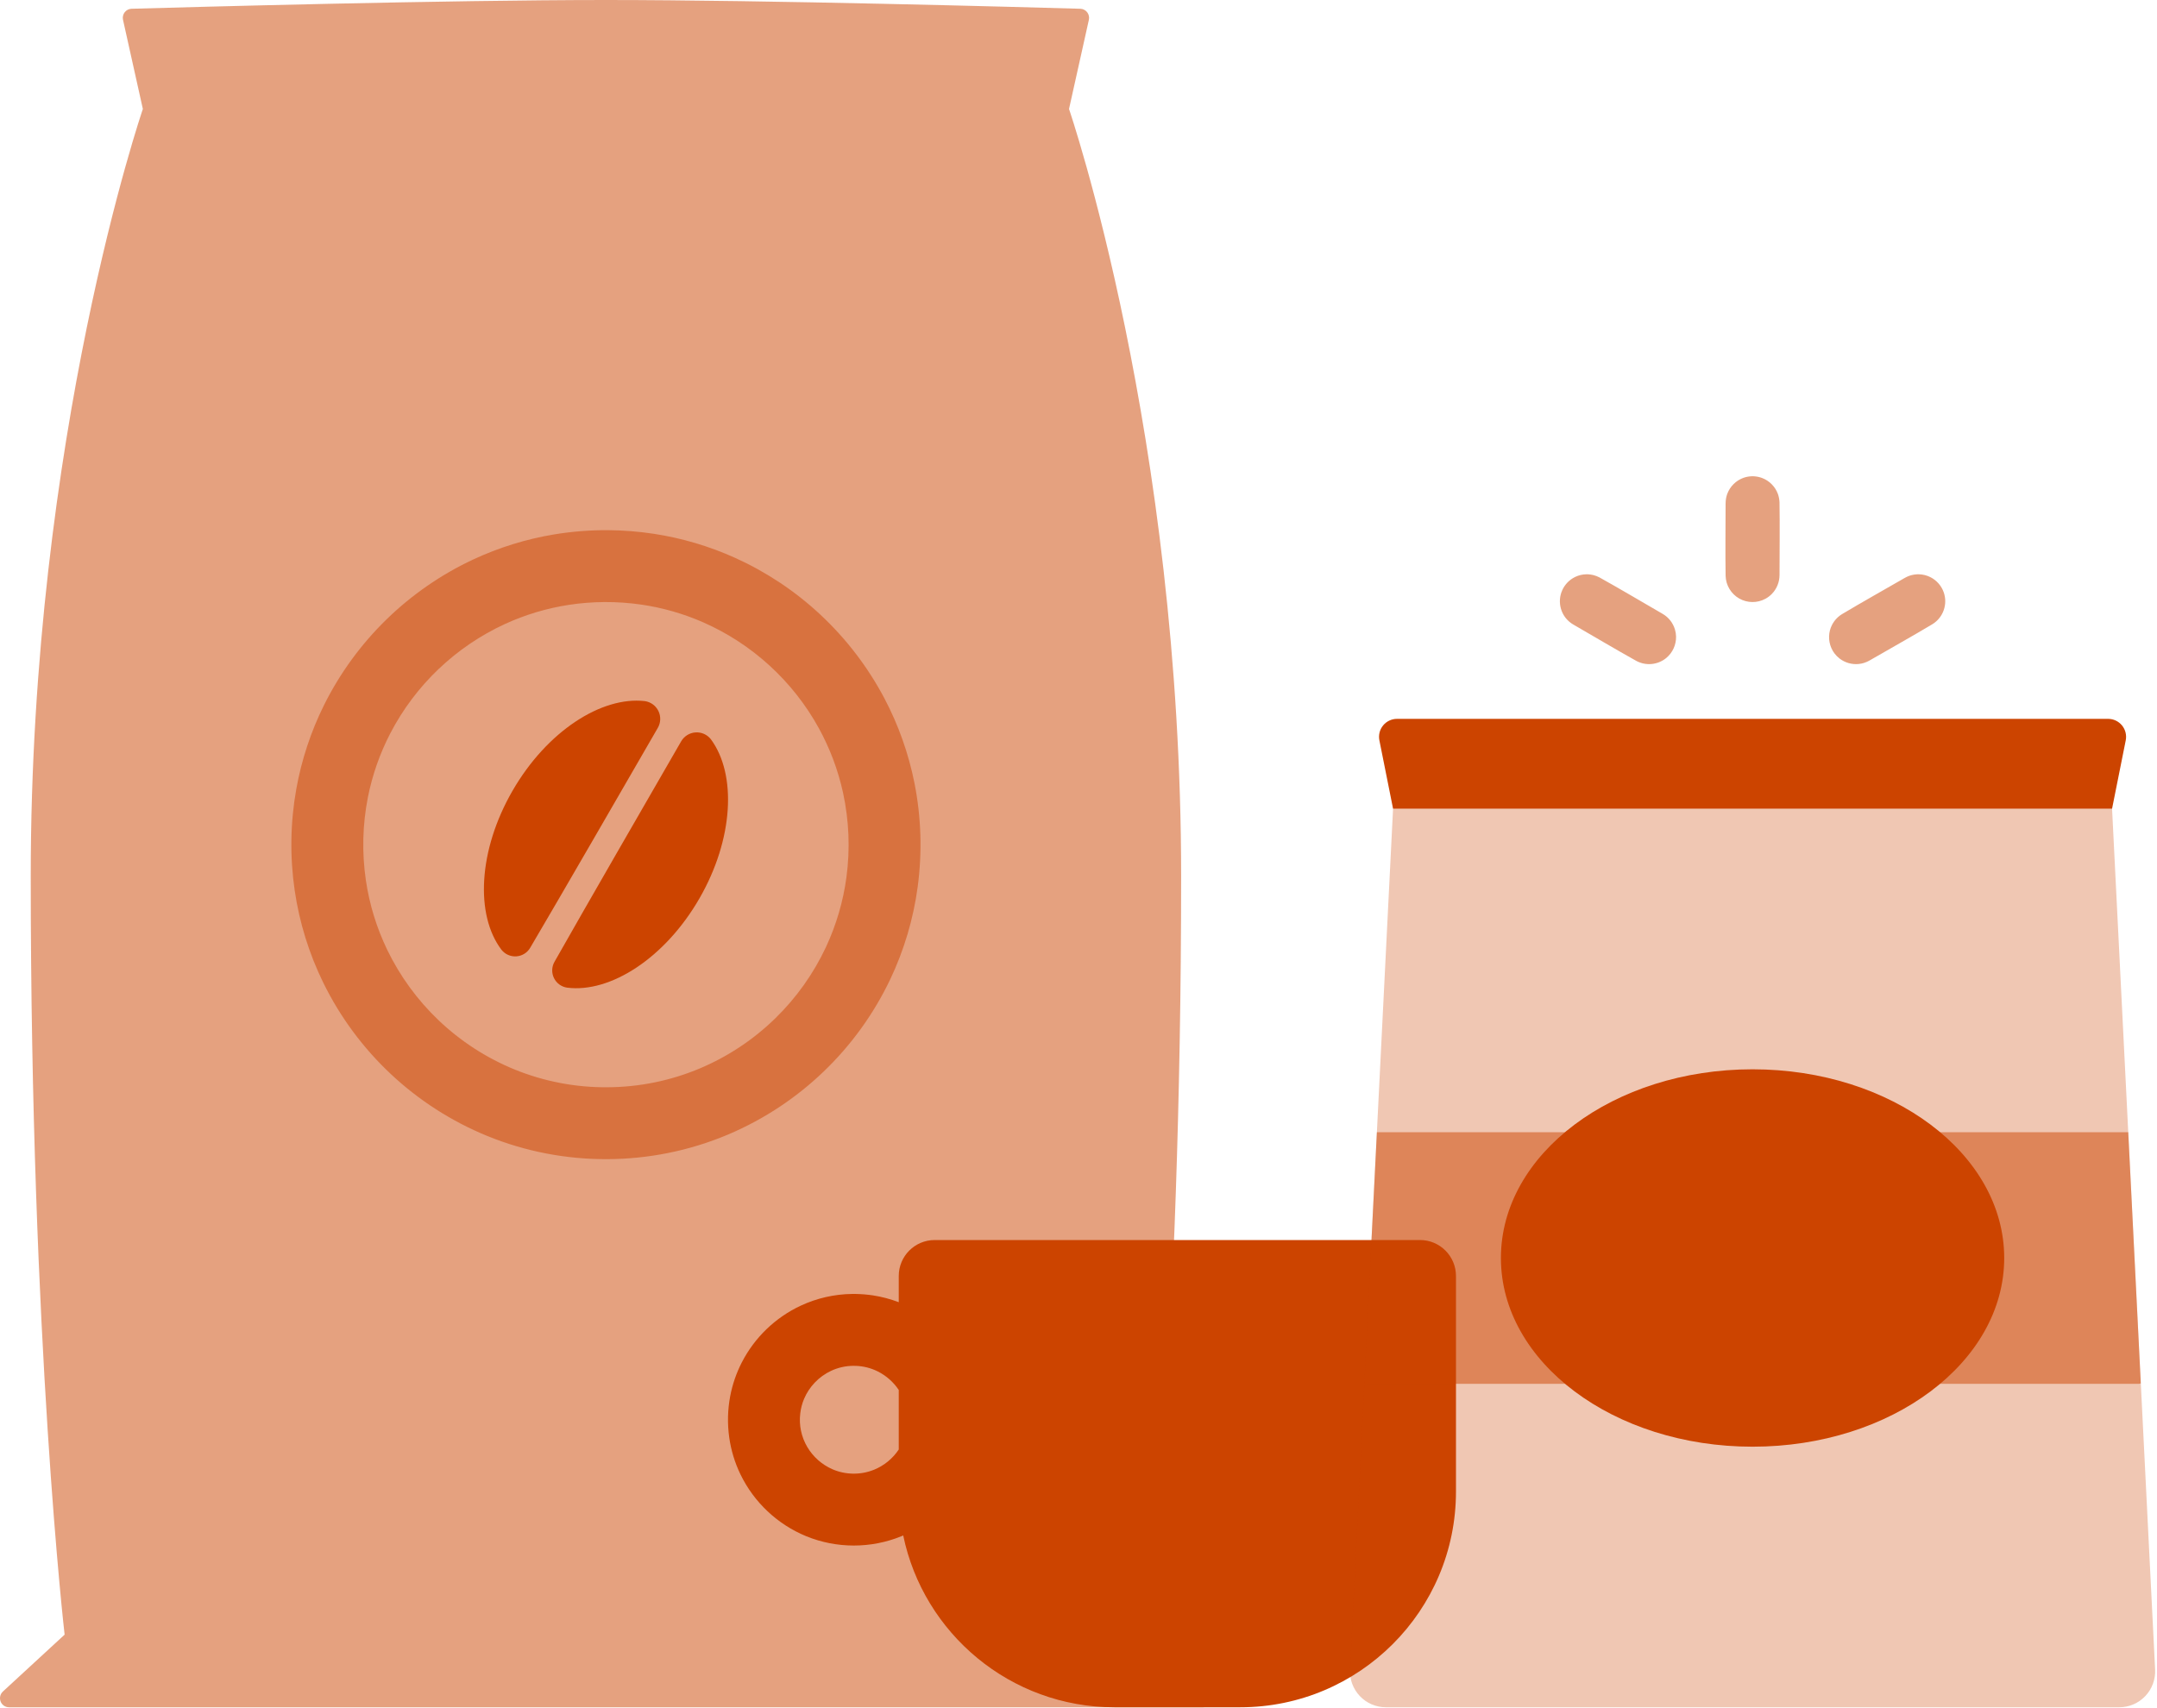
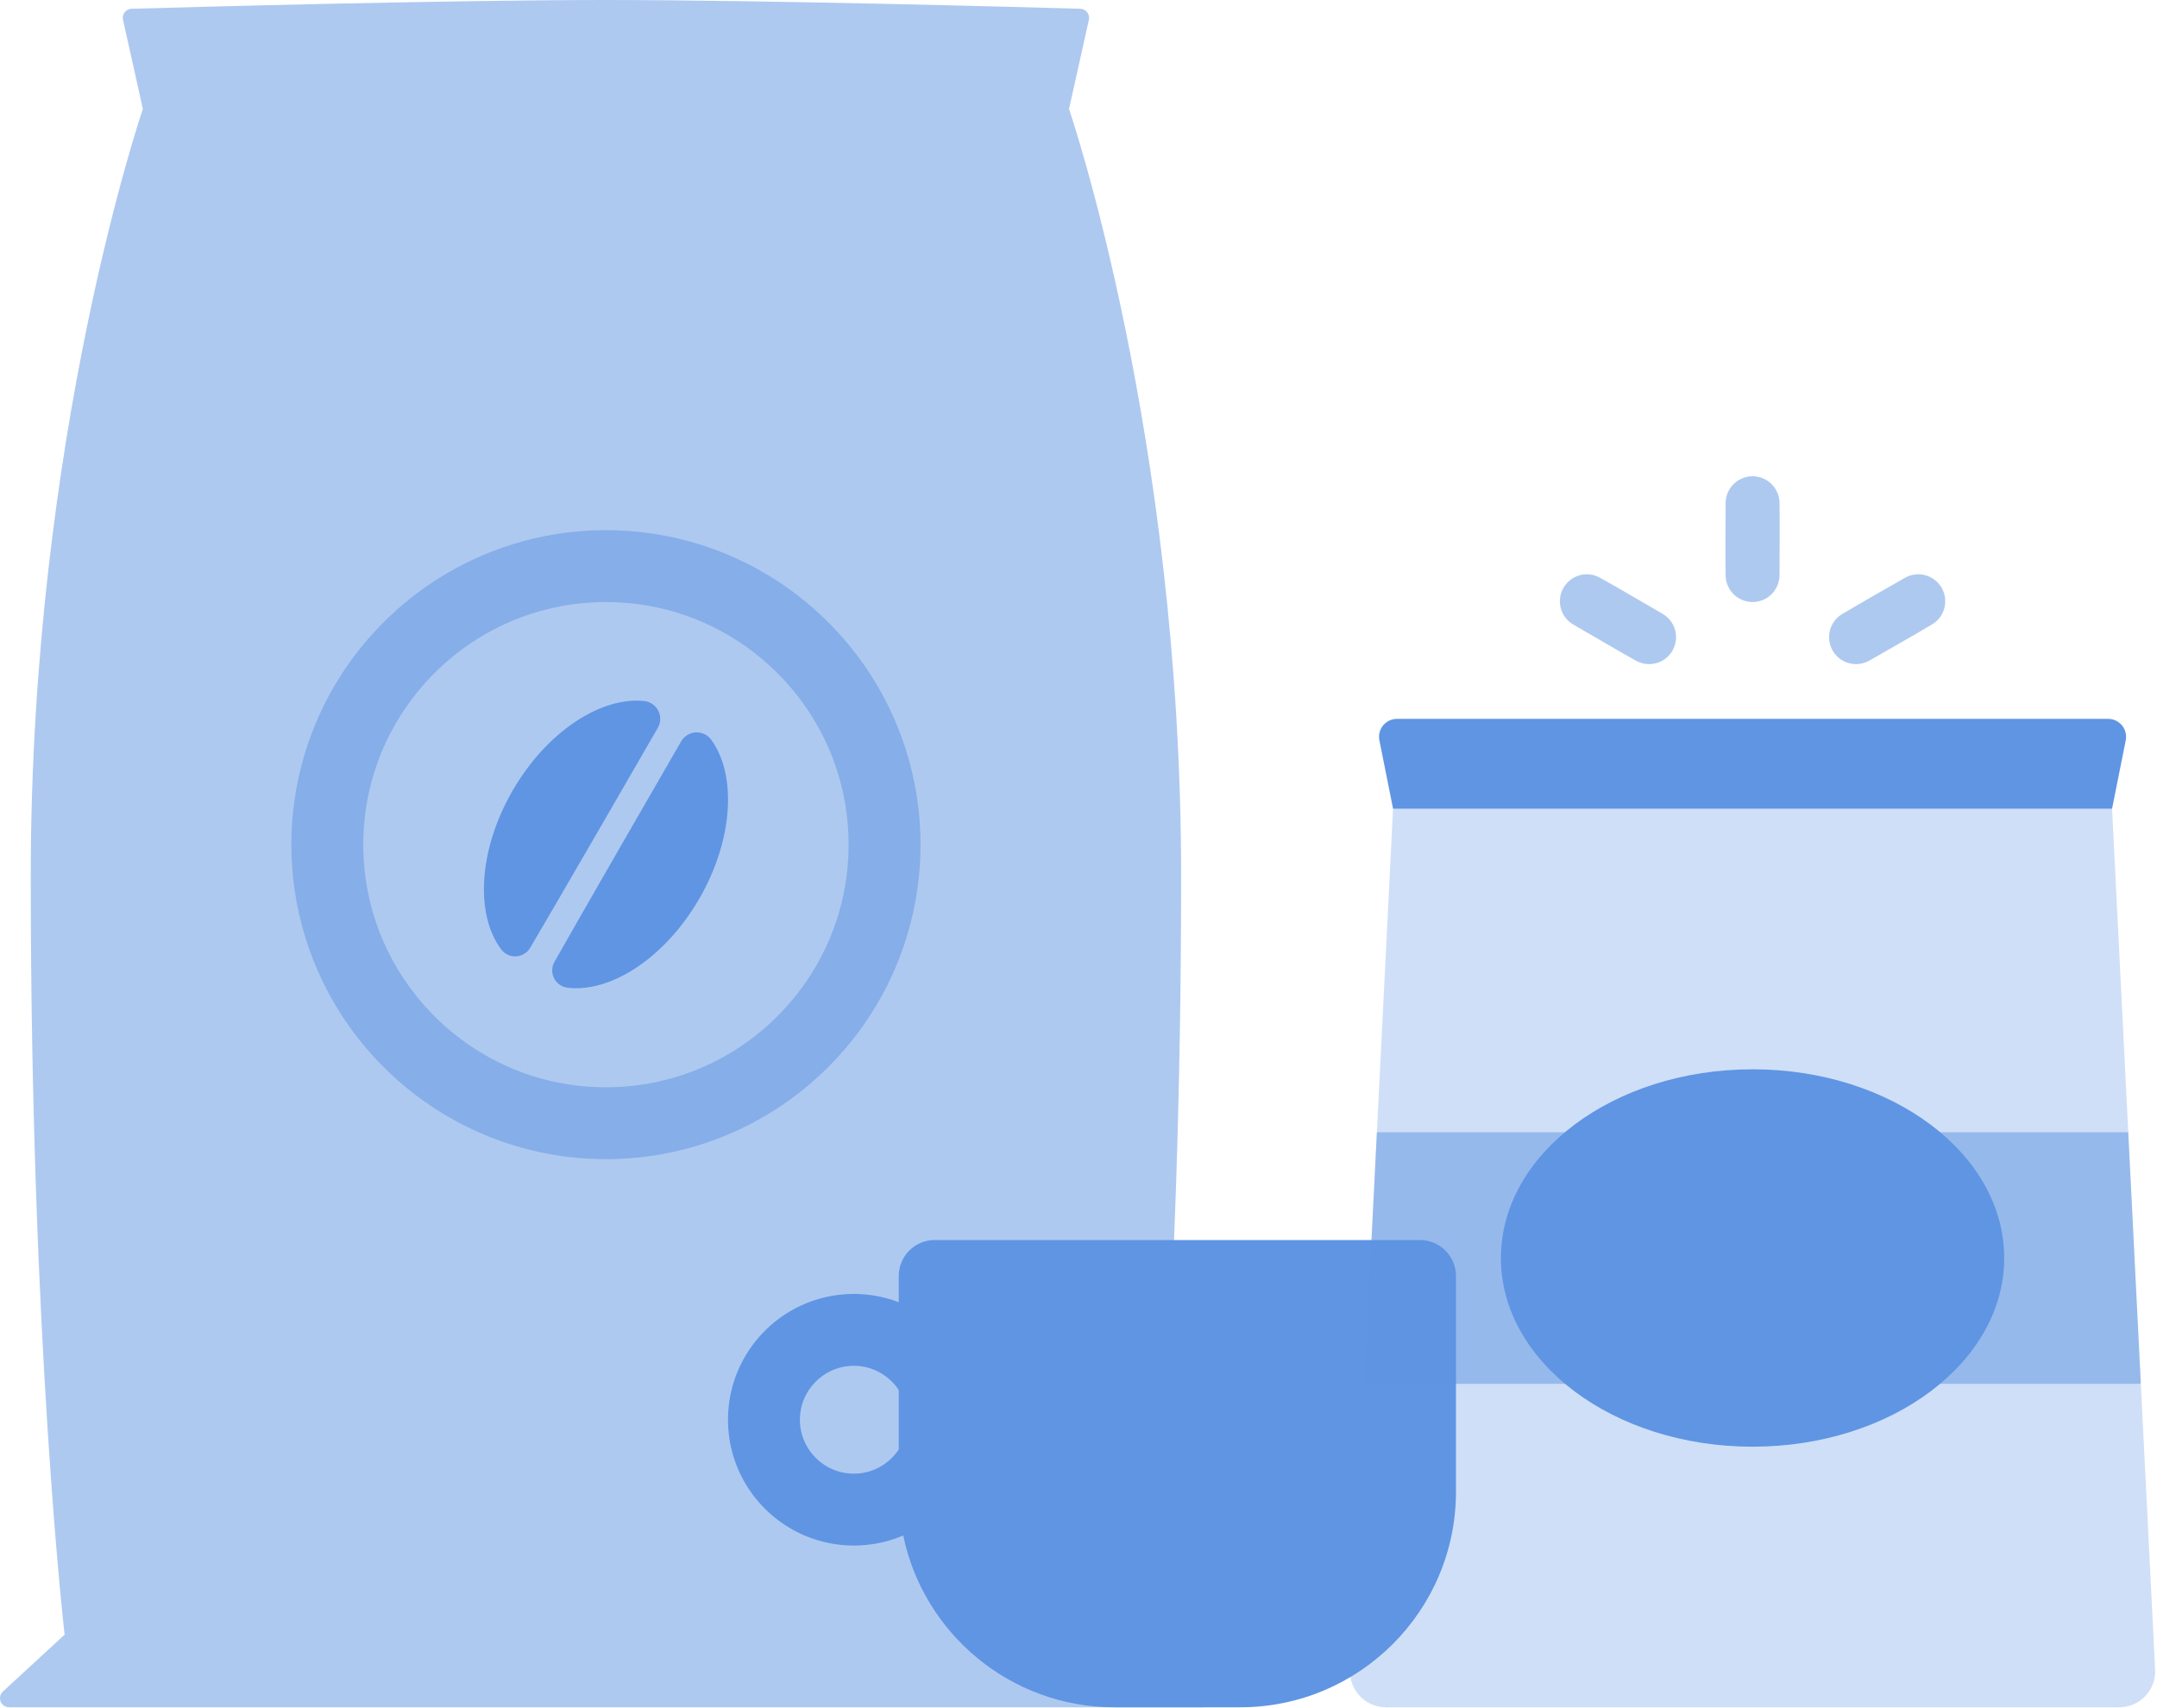
<svg xmlns="http://www.w3.org/2000/svg" viewBox="0 0 240 190" fill-rule="evenodd" clip-rule="evenodd" stroke-linejoin="round" stroke-miterlimit="1.414">
  <path fill="none" d="M0 0h240v190H0z" />
  <clipPath id="a">
    <path d="M0 0h240v190H0z" />
  </clipPath>
-   <g clip-path="url(#a)" fill="#c40">
+   <g clip-path="url(#a)" fill="#5f95e3">
    <path d="M67.42 0c17.84.002 46.565.797 52.787.975a.996.996 0 0 1 .761.391c.183.238.251.547.186.841l-2.209 9.921s12.475 36.373 12.475 85.399c0 51.875-3.768 84.388-3.768 84.388l6.862 6.328c.305.281.408.723.259 1.112a1 1 0 0 1-.933.645H1a.999.999 0 0 1-.932-.645 1.017 1.017 0 0 1 .258-1.112l6.863-6.328S3.42 149.402 3.42 97.527c0-49.026 12.475-85.399 12.475-85.399l-2.208-9.921a1.016 1.016 0 0 1 .185-.841.999.999 0 0 1 .761-.391C20.855.797 49.58.002 67.42 0z" fill-opacity=".5" />
    <path d="M75.789 82.504a2 2 0 0 1 3.305-.236c2.89 3.909 2.535 11.121-1.281 17.732-3.817 6.611-9.886 10.524-14.707 9.915a1.938 1.938 0 0 1-1.404-2.889c2.985-5.292 11.049-19.26 14.087-24.522zm-2.598-1.5a1.997 1.997 0 0 0-1.448-2.98c-4.83-.548-10.898 3.365-14.715 9.976-3.817 6.611-4.171 13.823-1.234 17.694a1.94 1.94 0 0 0 3.205-.229c3.09-5.231 11.154-19.199 14.192-24.461z" />
    <path d="M67.646 59.001a35.84 35.84 0 0 1 5.101.403 34.757 34.757 0 0 1 9.071 2.69 35.102 35.102 0 0 1 9.439 6.287 35.232 35.232 0 0 1 7.136 9.315 34.795 34.795 0 0 1 3.359 9.468c.75 3.782.869 7.688.358 11.51a34.796 34.796 0 0 1-3.052 10.303 35.178 35.178 0 0 1-18.02 17.271 34.727 34.727 0 0 1-6.781 2.083 35.11 35.11 0 0 1-6.611.668 34.87 34.87 0 0 1-13.45-2.587 35.15 35.15 0 0 1-18.229-17.053 34.824 34.824 0 0 1-3.176-10.249 35.304 35.304 0 0 1 .176-11.302 34.84 34.84 0 0 1 3.094-9.358 35.19 35.19 0 0 1 16.575-16.179 34.798 34.798 0 0 1 9.024-2.798 35.92 35.92 0 0 1 5.986-.472zm-.401 8c-1.32.012-2.637.111-3.942.311a26.788 26.788 0 0 0-7.132 2.138 27.194 27.194 0 0 0-12.725 12.125 26.821 26.821 0 0 0-2.51 7.145 27.276 27.276 0 0 0-.229 9.23 26.793 26.793 0 0 0 2.373 7.744 27.184 27.184 0 0 0 5.718 7.847 27.138 27.138 0 0 0 8.426 5.466 26.815 26.815 0 0 0 10.372 1.992 26.8 26.8 0 0 0 10.324-2.119 27.112 27.112 0 0 0 8.356-5.565 27.146 27.146 0 0 0 5.625-7.917 26.829 26.829 0 0 0 2.28-7.784 27.247 27.247 0 0 0-.379-9.387A26.823 26.823 0 0 0 91.086 81a27.198 27.198 0 0 0-12.865-11.751 26.795 26.795 0 0 0-6.851-1.962 27.64 27.64 0 0 0-4.125-.286z" fill-opacity=".5" fill-rule="nonzero" />
    <path d="M158 138c2.208 0 4 1.792 4 4v24c0 13.246-10.754 24-24 24h-14c-11.575 0-21.247-8.212-23.503-19.122l-.207.087A14.007 14.007 0 0 1 95 172c-1.81 0-3.614-.35-5.29-1.035a14.092 14.092 0 0 1-7.329-6.898 13.924 13.924 0 0 1-1.245-4.11 14.102 14.102 0 0 1 .115-4.606c.248-1.293.681-2.55 1.282-3.722a14.072 14.072 0 0 1 6.553-6.32 13.92 13.92 0 0 1 5.733-1.308h.362c.653.013 1.304.062 1.95.16.98.15 1.943.406 2.869.76V142c0-2.208 1.792-4 4-4h54zm-58 16.686a6.092 6.092 0 0 0-2.342-2.066 5.908 5.908 0 0 0-2.421-.615c-.106-.004-.211-.005-.316-.004a5.913 5.913 0 0 0-2.449.556 6.045 6.045 0 0 0-1.814 1.307 6.022 6.022 0 0 0-1.19 1.807 5.913 5.913 0 0 0-.428 1.632 5.94 5.94 0 0 0 .787 3.737 6.084 6.084 0 0 0 2.778 2.463c.729.319 1.52.486 2.315.496a5.99 5.99 0 0 0 2.343-.44 6.056 6.056 0 0 0 2.737-2.245v-6.628z" />
    <g>
      <path d="M235 90h-80l-4.79 95.8a4 4 0 0 0 3.995 4.2h81.59a3.998 3.998 0 0 0 3.995-4.2L235 90z" fill-opacity=".3" />
      <path d="M151.802 153.96L153.2 126h83.6l1.398 27.96-.198.04h-86l-.198-.04z" fill-opacity=".5" />
      <path d="M236.522 82.392A2.001 2.001 0 0 0 234.56 80h-79.12a2 2 0 0 0-1.962 2.392L155 90h80l1.522-7.608z" />
      <ellipse cx="195" cy="140" rx="28" ry="21" />
      <path d="M176.682 63.912c.212.012.421.04.626.092.236.061.459.152.674.264 2.356 1.313 4.672 2.695 7.007 4.044a2.992 2.992 0 0 1 1.373 1.734c.079.261.121.532.127.804a3.026 3.026 0 0 1-1.102 2.384 3.006 3.006 0 0 1-3.318.318c-2.356-1.313-4.672-2.696-7.008-4.044a2.977 2.977 0 0 1-1.373-1.734 3.004 3.004 0 0 1 1.587-3.574 2.98 2.98 0 0 1 1.226-.289c.09-.001.09-.001.181.001zm36.817-.001a2.978 2.978 0 0 1 1.307.329 3.02 3.02 0 0 1 1.459 1.663 3.002 3.002 0 0 1-1.248 3.559c-2.315 1.383-4.671 2.698-7.006 4.046a3.034 3.034 0 0 1-1.199.387 3.018 3.018 0 0 1-2.128-.605 3.04 3.04 0 0 1-.572-.578 3.023 3.023 0 0 1-.499-2.579 3.014 3.014 0 0 1 1.32-1.775c2.315-1.383 4.67-2.698 7.006-4.046.159-.089.321-.167.493-.228.286-.102.583-.155.886-.172.091-.002.09-.002.181-.001zm-18.353-10.907c.325.021.642.083.946.202a3.02 3.02 0 0 1 1.72 1.748c.113.306.171.624.186.949.044 2.699.002 5.398.002 8.097a3.016 3.016 0 0 1-.862 2.104 2.99 2.99 0 0 1-.694.526 3 3 0 0 1-4.442-2.533C191.958 61.399 192 58.699 192 56c.006-.358.063-.71.188-1.046a3.022 3.022 0 0 1 1.811-1.782c.308-.109.627-.161.952-.172.098 0 .097 0 .195.004z" fill-opacity=".5" />
    </g>
  </g>
</svg>
